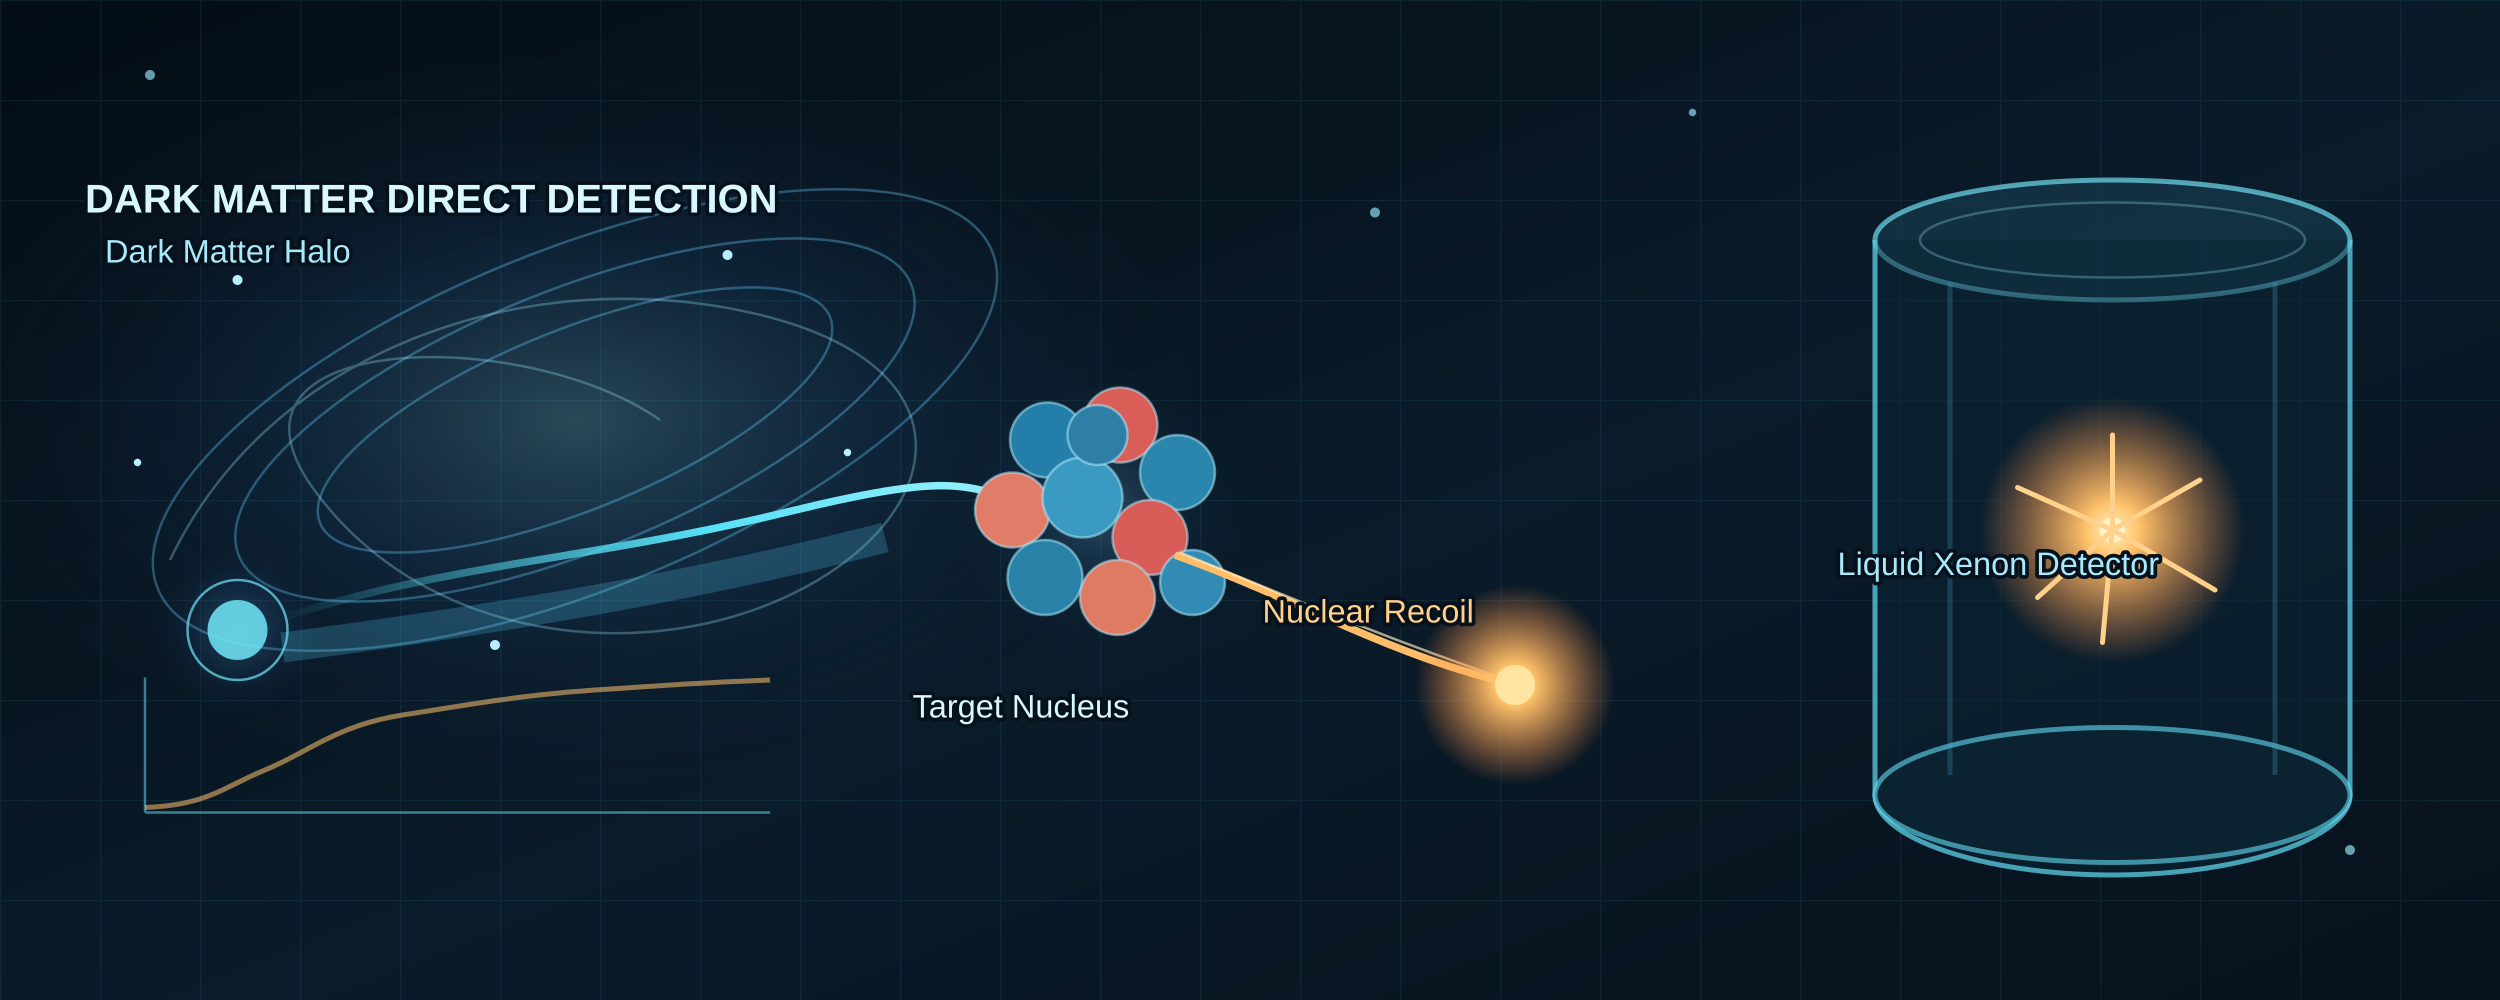
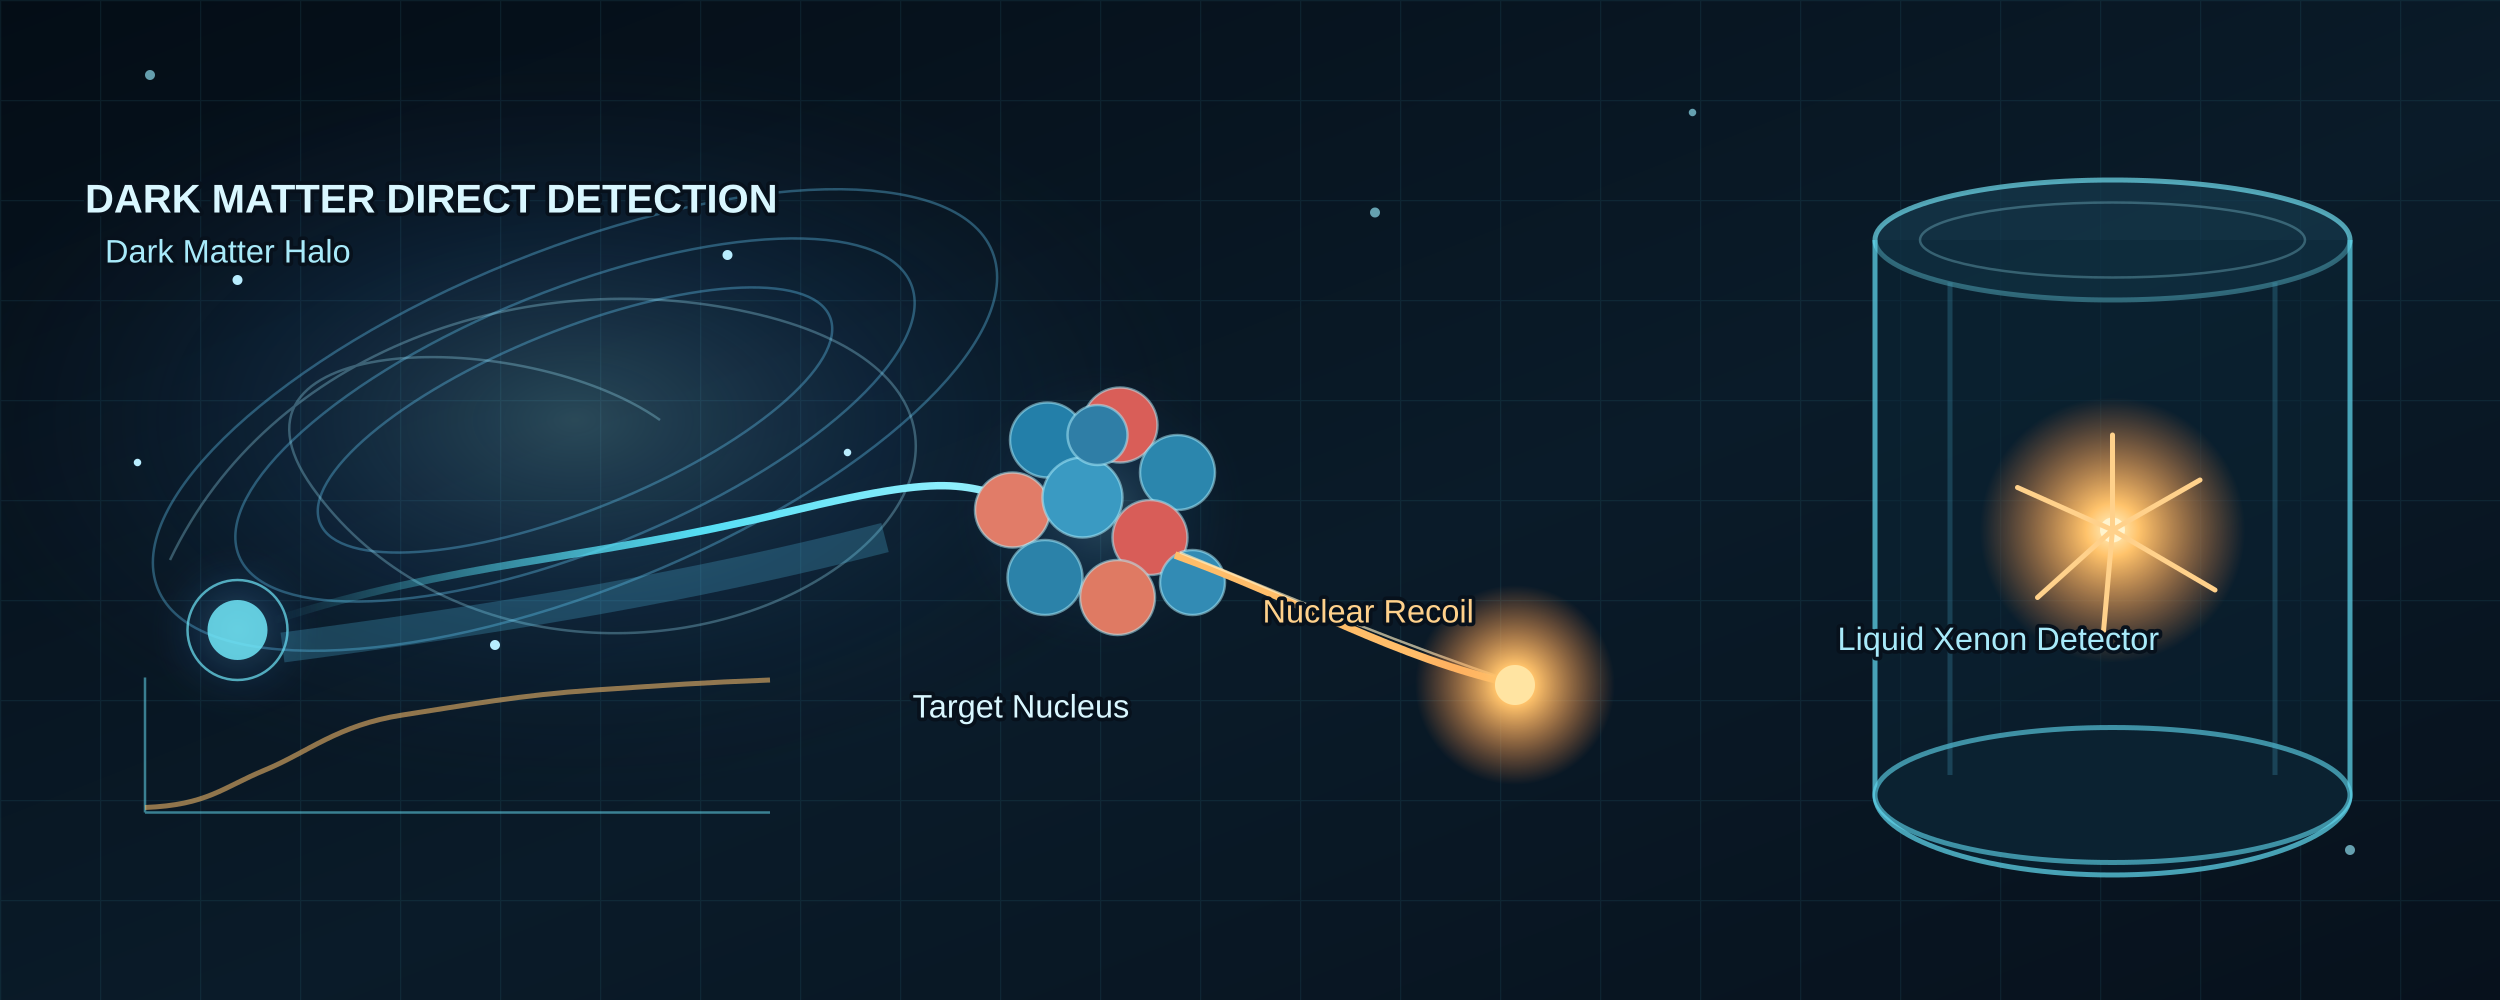
<svg xmlns="http://www.w3.org/2000/svg" viewBox="0 0 1000 400" role="img" aria-labelledby="title desc">
  <defs>
    <linearGradient id="bg" x2="1" y2="1">
      <stop stop-color="#040d16" />
      <stop offset=".55" stop-color="#0a1b29" />
      <stop offset="1" stop-color="#07111c" />
    </linearGradient>
    <radialGradient id="halo">
      <stop stop-color="#8bdcf4" stop-opacity=".26" />
      <stop offset=".48" stop-color="#3b83d0" stop-opacity=".12" />
      <stop offset="1" stop-color="#15314b" stop-opacity="0" />
    </radialGradient>
    <radialGradient id="nucleon">
      <stop stop-color="#d7fbff" />
      <stop offset=".38" stop-color="#51d4eb" />
      <stop offset="1" stop-color="#165077" />
    </radialGradient>
    <radialGradient id="amber">
      <stop stop-color="#fff1c4" />
      <stop offset=".2" stop-color="#ffc36b" />
      <stop offset="1" stop-color="#ff8b43" stop-opacity="0" />
    </radialGradient>
    <linearGradient id="track">
      <stop stop-color="#56dff5" stop-opacity="0" />
      <stop offset=".55" stop-color="#56dff5" />
      <stop offset="1" stop-color="#a4f5ff" />
    </linearGradient>
    <pattern id="grid" width="40" height="40" patternUnits="userSpaceOnUse">
      <path d="M40 0H0V40" fill="none" stroke="#58bdd7" stroke-opacity=".09" />
    </pattern>
  </defs>
  <style>@media (max-width: 600px) { text { display: none; } }</style>
  <rect width="1000" height="400" fill="url(#bg)" />
  <rect width="1000" height="400" fill="url(#grid)" />
  <ellipse cx="230" cy="168" rx="255" ry="150" fill="url(#halo)" />
  <g fill="none" stroke="#62c7f1" stroke-opacity=".36">
    <ellipse cx="230" cy="168" rx="180" ry="68" transform="rotate(-22 230 168)" />
    <ellipse cx="230" cy="168" rx="145" ry="52" transform="rotate(-22 230 168)" />
    <ellipse cx="230" cy="168" rx="110" ry="36" transform="rotate(-22 230 168)" />
    <path d="M68 224C108 140 210 105 300 125S380 205 320 236 170 258 125 195 210 130 264 168" stroke="#a2eaff" stroke-opacity=".3" />
  </g>
  <g fill="#b8edff">
    <circle cx="95" cy="112" r="2" />
    <circle cx="158" cy="83" r="1.5" />
    <circle cx="291" cy="102" r="2" />
    <circle cx="339" cy="181" r="1.5" />
    <circle cx="198" cy="258" r="2" />
    <circle cx="55" cy="185" r="1.5" />
  </g>
  <circle cx="95" cy="252" r="35" fill="url(#halo)" />
  <circle cx="95" cy="252" r="12" fill="#70e6f8" fill-opacity=".85" />
  <circle cx="95" cy="252" r="20" fill="none" stroke="#70e6f8" stroke-opacity=".7" />
  <path d="M110 248C180 225 236 224 314 205S383 197 421 202" fill="none" stroke="url(#track)" stroke-width="3" />
  <path d="M113 259C204 247 280 234 354 215" fill="none" stroke="#54c7ee" stroke-opacity=".24" stroke-width="12" />
  <g transform="translate(440 204)">
    <circle r="59" fill="url(#halo)" />
    <g stroke="#b3f2ff" stroke-opacity=".5" stroke-width="1">
      <circle cx="-21" cy="-28" r="15" fill="#237fa9" />
      <circle cx="8" cy="-34" r="15" fill="#d95e58" />
      <circle cx="31" cy="-15" r="15" fill="#2b86ad" />
      <circle cx="-35" cy="0" r="15" fill="#e17c68" />
      <circle cx="-7" cy="-5" r="16" fill="#3a9ac2" />
      <circle cx="20" cy="11" r="15" fill="#d85d58" />
      <circle cx="-22" cy="27" r="15" fill="#2b82a9" />
      <circle cx="7" cy="35" r="15" fill="#df7a63" />
      <circle cx="37" cy="29" r="13" fill="#328bb4" />
      <circle cx="-1" cy="-30" r="12" fill="#2f7ea6" />
    </g>
  </g>
  <path d="M470 222C520 240 557 263 607 274" fill="none" stroke="#ffbd69" stroke-width="3" />
  <path d="M472 221C528 244 559 257 606 273" fill="none" stroke="#fff0c4" stroke-opacity=".65" stroke-width="1" />
  <circle cx="606" cy="274" r="40" fill="url(#amber)" />
  <circle cx="606" cy="274" r="8" fill="#ffe4a2" />
  <g transform="translate(735 68)">
    <ellipse cx="110" cy="28" rx="95" ry="24" fill="#16394d" fill-opacity=".72" stroke="#70dced" stroke-opacity=".7" stroke-width="2" />
    <path d="M15 28V250C15 267 58 282 110 282S205 267 205 250V28" fill="#0b2737" fill-opacity=".48" stroke="#60d7ed" stroke-opacity=".72" stroke-width="2" />
    <ellipse cx="110" cy="250" rx="95" ry="27" fill="#0b2231" stroke="#60d7ed" stroke-opacity=".62" stroke-width="2" />
    <ellipse cx="110" cy="28" rx="77" ry="15" fill="none" stroke="#9feefa" stroke-opacity=".28" />
    <path d="M45 45V242M175 45V242" stroke="#4ba9c9" stroke-opacity=".25" stroke-width="2" />
    <circle cx="110" cy="144" r="53" fill="url(#amber)" />
    <circle cx="110" cy="144" r="5" fill="#fff4ce" />
    <g stroke="#ffd18b" stroke-width="2" stroke-linecap="round">
      <path d="M110 144l0 -38M110 144l35 -20M110 144l-30 27M110 144l-4 45M110 144l41 24M110 144l-38 -17" />
    </g>
  </g>
  <g transform="translate(58 325)" fill="none" stroke="#63d4eb" stroke-opacity=".55">
    <path d="M0 0H250M0 0V-54" />
    <path d="M0 -2C25 -3 31 -10 48 -17S77 -35 103 -39 150 -47 180 -49 223 -52 250 -53" stroke="#ffc16b" stroke-width="2" />
  </g>
  <g fill="#8ddced" fill-opacity=".7">
    <circle cx="60" cy="30" r="2" />
    <circle cx="550" cy="85" r="2" />
    <circle cx="677" cy="45" r="1.5" />
    <circle cx="940" cy="340" r="2" />
  </g>
  <g font-family="Arial, Helvetica, sans-serif" font-weight="500" paint-order="stroke" stroke="#07111c" stroke-width="3" stroke-linejoin="round">
    <text x="34" y="85" fill="#d9f7ff" font-size="16" font-weight="700" stroke="#07111c" stroke-width="3">DARK MATTER DIRECT DETECTION</text>
    <text x="42" y="105" fill="#a8eafa" font-size="13" stroke="#07111c" stroke-width="3">Dark Matter Halo</text>
    <text x="365" y="287" fill="#d9f7ff" font-size="13" stroke="#07111c" stroke-width="3">Target Nucleus</text>
    <text x="505" y="249" fill="#ffd18b" font-size="13" stroke="#07111c" stroke-width="3">Nuclear Recoil</text>
-     <text x="735" y="230" fill="#a8eafa" font-size="13" stroke="#07111c" stroke-width="3">Liquid Xenon Detector</text>
+     <text x="735" y="260" fill="#a8eafa" font-size="13" stroke="#07111c" stroke-width="3">Liquid Xenon Detector</text>
  </g>
</svg>
